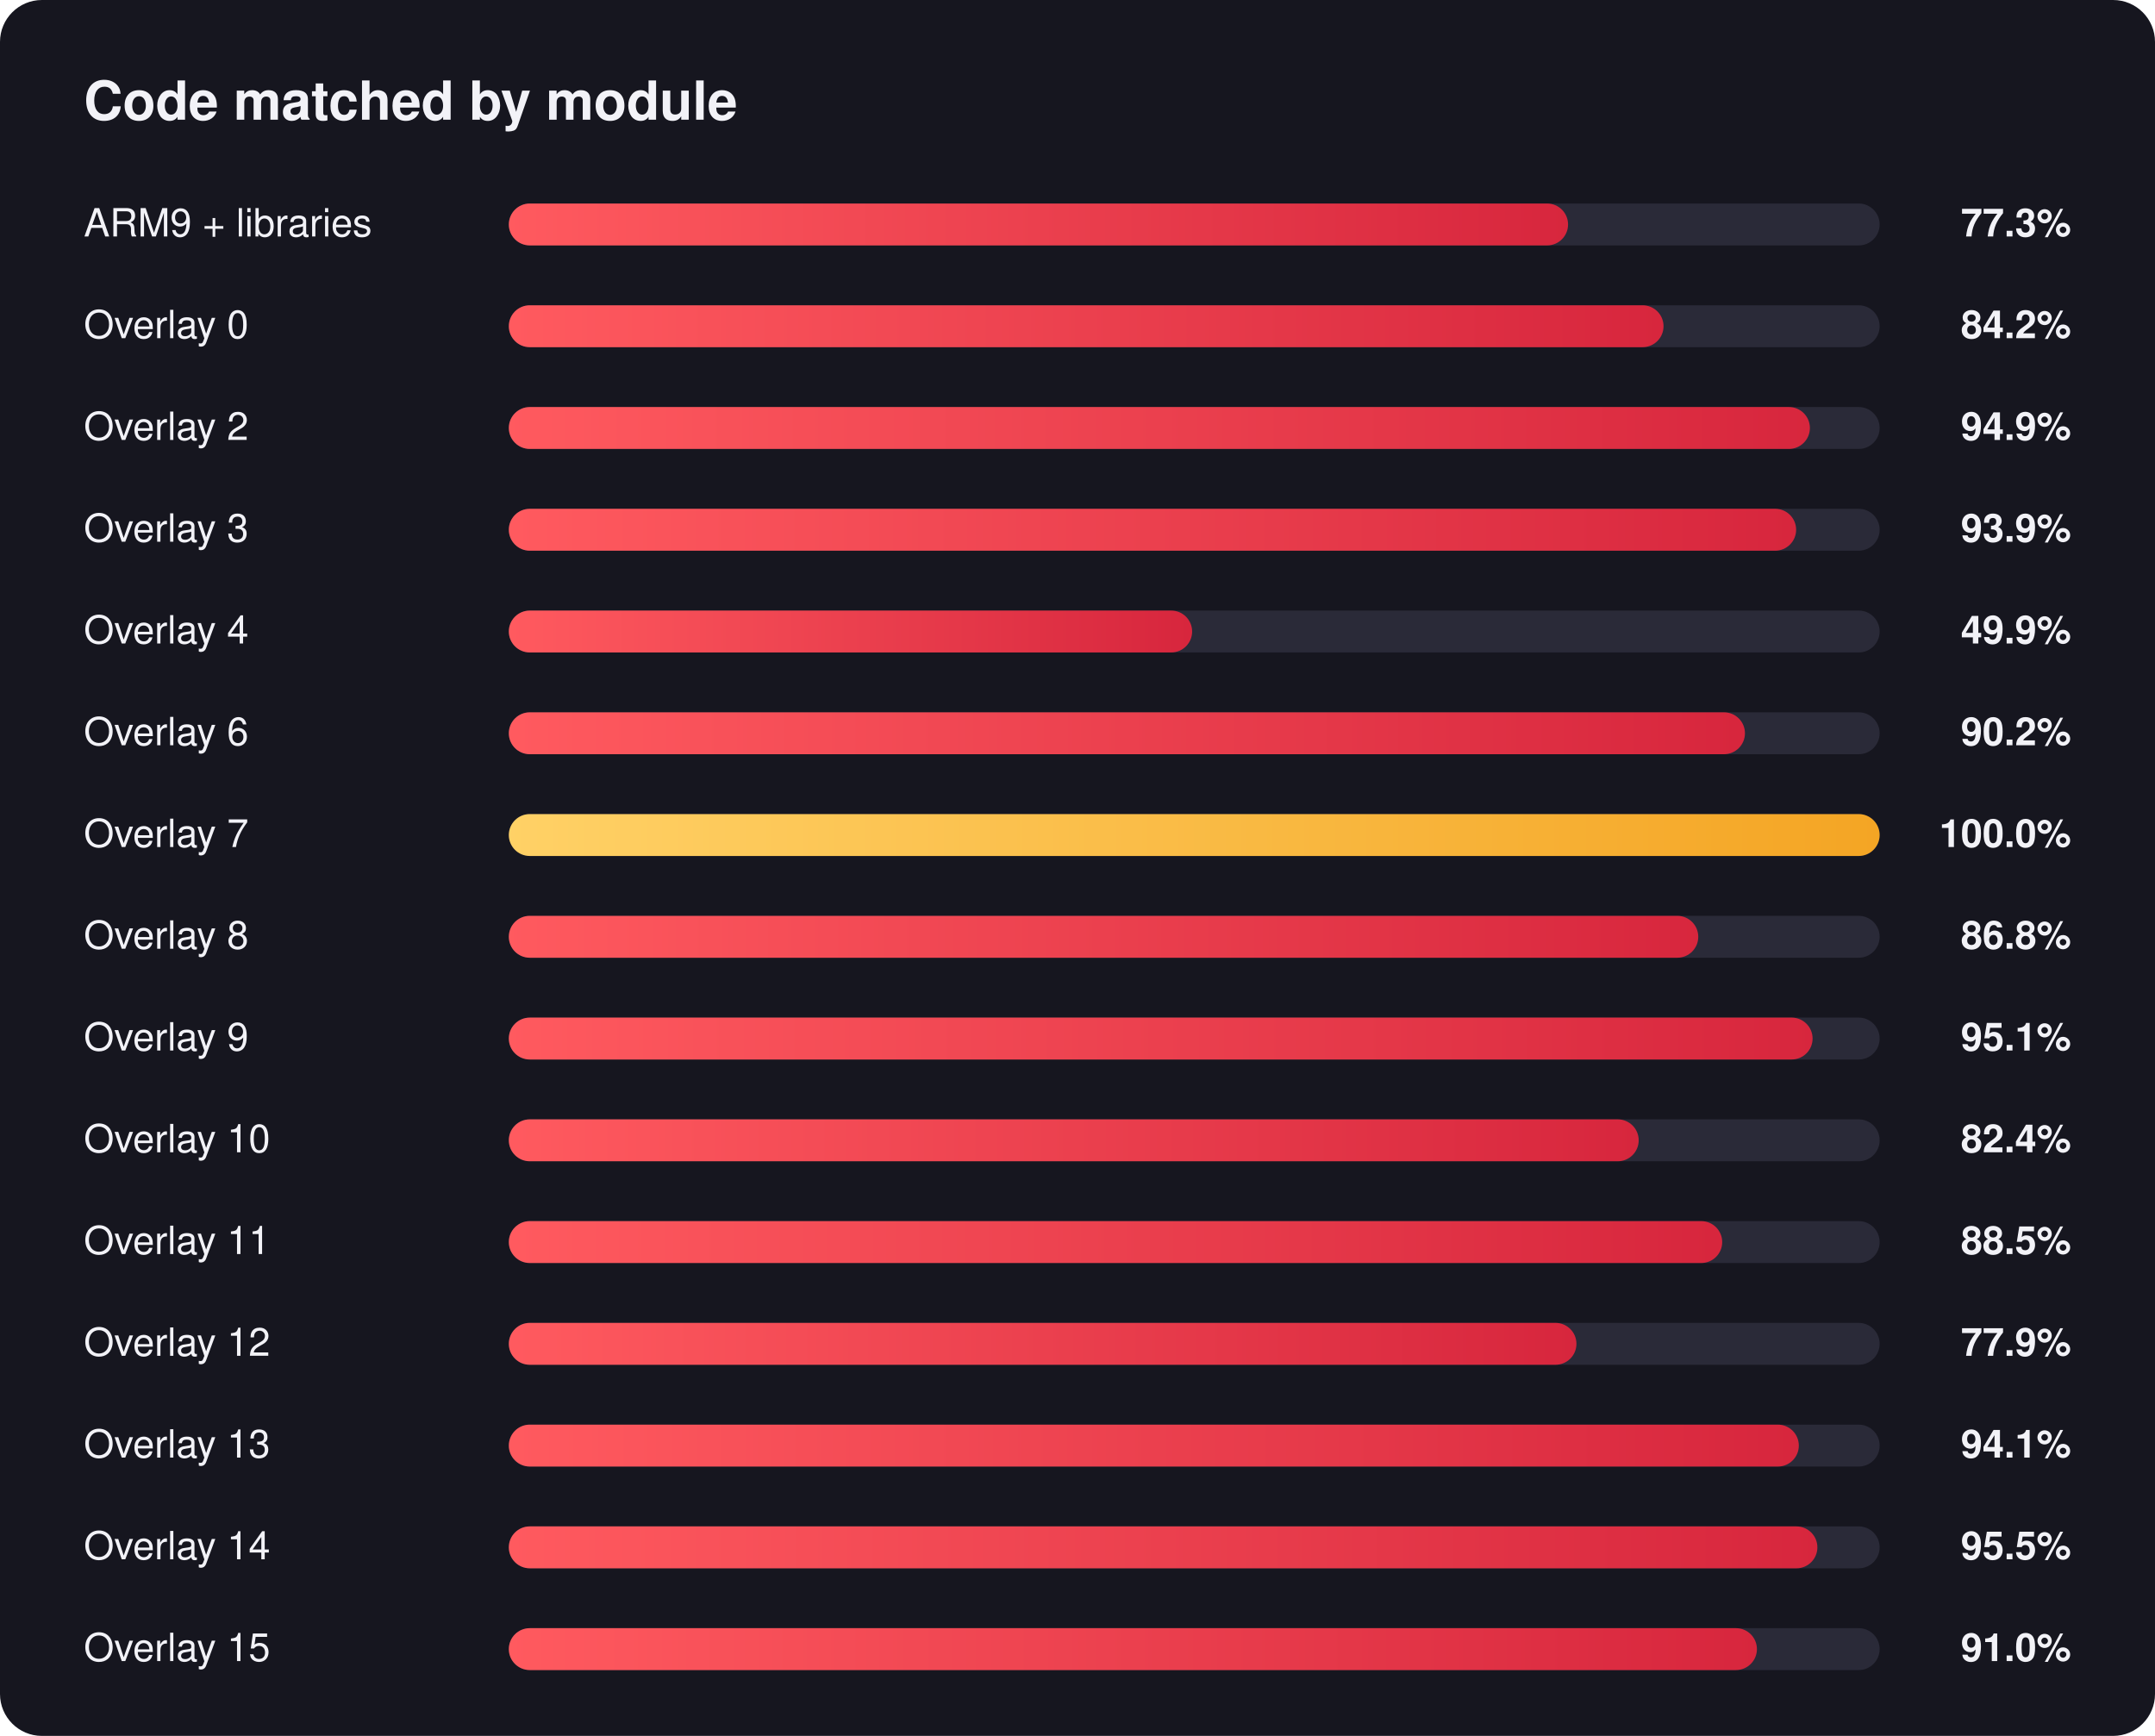
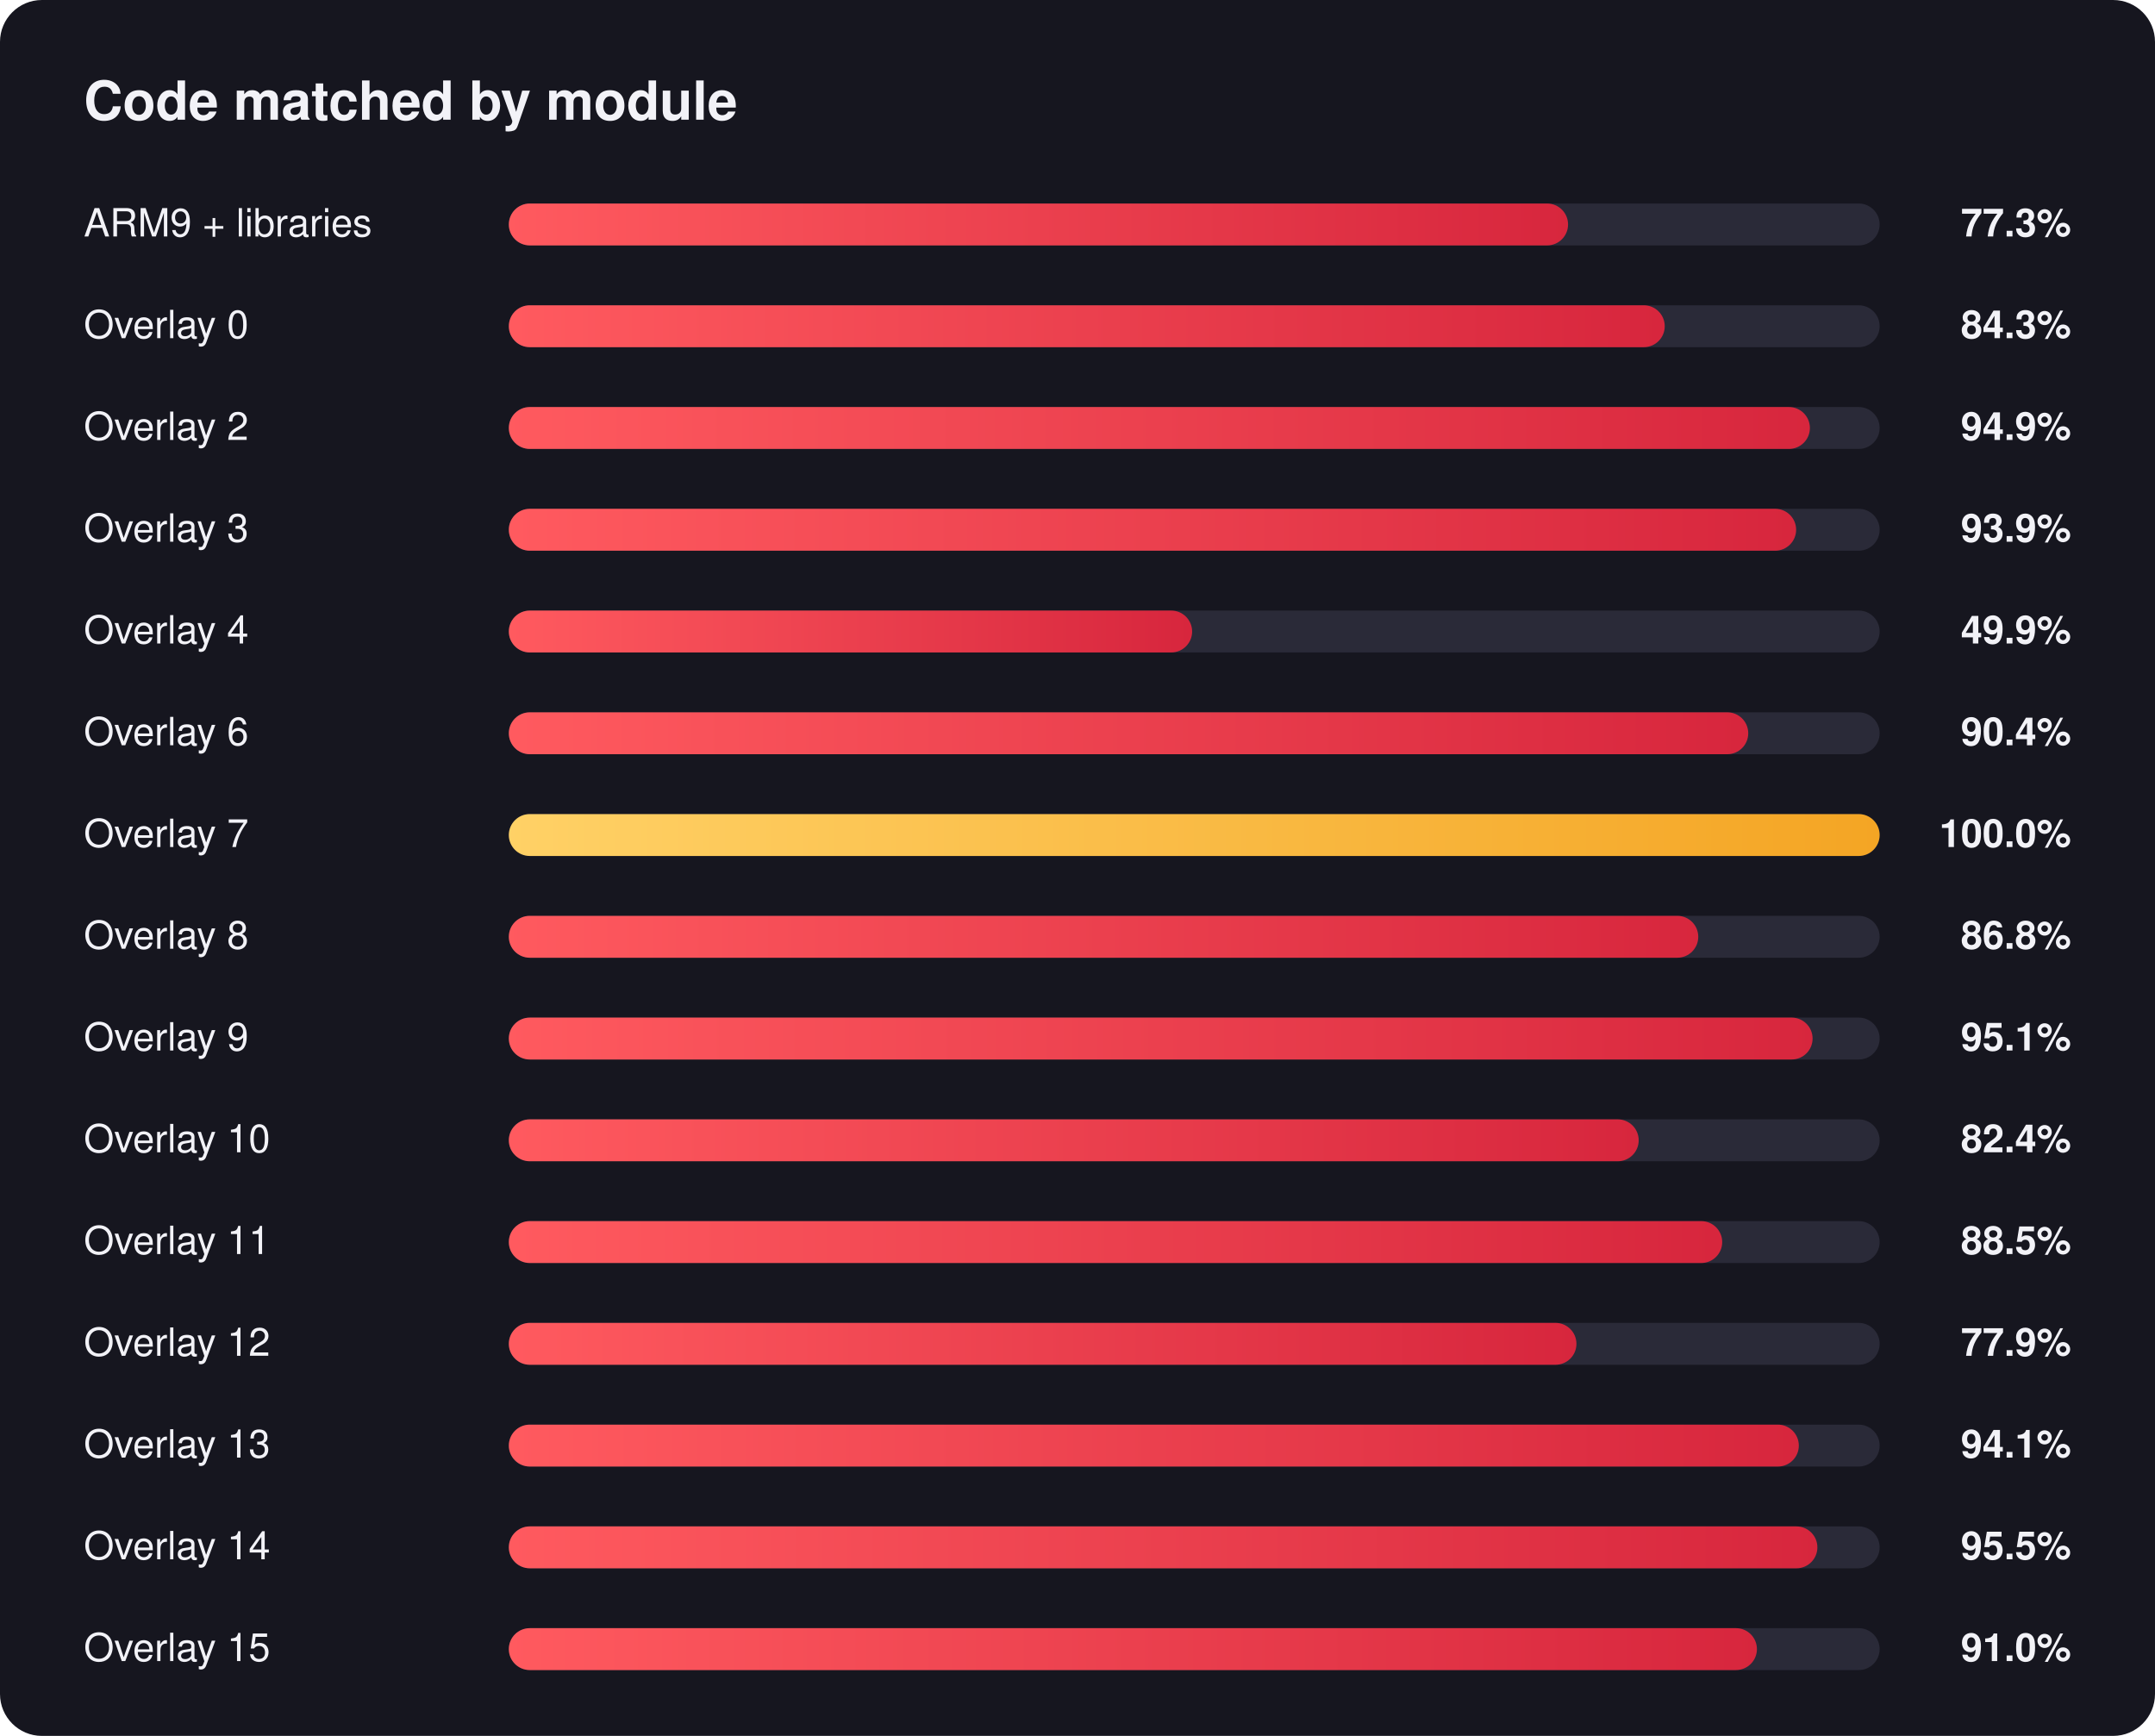
<svg xmlns="http://www.w3.org/2000/svg" width="720" height="580" viewBox="0 0 720 580" font-family="Segoe UI, Helvetica, Arial, sans-serif">
  <defs>
    <linearGradient id="red" x1="0" x2="1" y1="0" y2="0">
      <stop offset="0" stop-color="#ff5a5f" />
      <stop offset="1" stop-color="#d7263d" />
    </linearGradient>
    <linearGradient id="gold" x1="0" x2="1" y1="0" y2="0">
      <stop offset="0" stop-color="#ffd166" />
      <stop offset="1" stop-color="#f4a524" />
    </linearGradient>
  </defs>
  <rect width="720" height="580" rx="14" fill="#16161f" />
  <text x="28" y="40" fill="#f2f2f7" font-size="18" font-weight="700">Code matched by module</text>
  <text x="28" y="79" fill="#f2f2f7" font-size="13">ARM9 + libraries</text>
  <text x="692" y="79" fill="#f2f2f7" font-size="13" font-weight="600" text-anchor="end">77.3%</text>
  <rect x="170" y="68" width="458" height="14" rx="7.0" fill="#2a2a38" />
  <rect x="170" y="68" width="353.9" height="14" rx="7.0" fill="url(#red)" />
  <text x="28" y="113" fill="#f2f2f7" font-size="13">Overlay 0</text>
-   <text x="692" y="113" fill="#f2f2f7" font-size="13" font-weight="600" text-anchor="end">84.2%</text>
+   <text x="692" y="113" fill="#f2f2f7" font-size="13" font-weight="600" text-anchor="end">84.3%</text>
  <rect x="170" y="102" width="458" height="14" rx="7.0" fill="#2a2a38" />
-   <rect x="170" y="102" width="385.8" height="14" rx="7.0" fill="url(#red)" />
+   <rect x="170" y="102" width="386.2" height="14" rx="7.0" fill="url(#red)" />
  <text x="28" y="147" fill="#f2f2f7" font-size="13">Overlay 2</text>
  <text x="692" y="147" fill="#f2f2f7" font-size="13" font-weight="600" text-anchor="end">94.9%</text>
  <rect x="170" y="136" width="458" height="14" rx="7.0" fill="#2a2a38" />
  <rect x="170" y="136" width="434.7" height="14" rx="7.0" fill="url(#red)" />
  <text x="28" y="181" fill="#f2f2f7" font-size="13">Overlay 3</text>
  <text x="692" y="181" fill="#f2f2f7" font-size="13" font-weight="600" text-anchor="end">93.9%</text>
  <rect x="170" y="170" width="458" height="14" rx="7.0" fill="#2a2a38" />
  <rect x="170" y="170" width="430.1" height="14" rx="7.0" fill="url(#red)" />
  <text x="28" y="215" fill="#f2f2f7" font-size="13">Overlay 4</text>
  <text x="692" y="215" fill="#f2f2f7" font-size="13" font-weight="600" text-anchor="end">49.9%</text>
  <rect x="170" y="204" width="458" height="14" rx="7.0" fill="#2a2a38" />
  <rect x="170" y="204" width="228.3" height="14" rx="7.0" fill="url(#red)" />
  <text x="28" y="249" fill="#f2f2f7" font-size="13">Overlay 6</text>
-   <text x="692" y="249" fill="#f2f2f7" font-size="13" font-weight="600" text-anchor="end">90.2%</text>
+   <text x="692" y="249" fill="#f2f2f7" font-size="13" font-weight="600" text-anchor="end">90.4%</text>
  <rect x="170" y="238" width="458" height="14" rx="7.0" fill="#2a2a38" />
-   <rect x="170" y="238" width="413.0" height="14" rx="7.0" fill="url(#red)" />
+   <rect x="170" y="238" width="414.1" height="14" rx="7.0" fill="url(#red)" />
  <text x="28" y="283" fill="#f2f2f7" font-size="13">Overlay 7</text>
  <text x="692" y="283" fill="#f2f2f7" font-size="13" font-weight="600" text-anchor="end">100.0%</text>
  <rect x="170" y="272" width="458" height="14" rx="7.0" fill="#2a2a38" />
  <rect x="170" y="272" width="458.0" height="14" rx="7.0" fill="url(#gold)" />
  <text x="28" y="317" fill="#f2f2f7" font-size="13">Overlay 8</text>
  <text x="692" y="317" fill="#f2f2f7" font-size="13" font-weight="600" text-anchor="end">86.8%</text>
  <rect x="170" y="306" width="458" height="14" rx="7.0" fill="#2a2a38" />
  <rect x="170" y="306" width="397.4" height="14" rx="7.0" fill="url(#red)" />
  <text x="28" y="351" fill="#f2f2f7" font-size="13">Overlay 9</text>
  <text x="692" y="351" fill="#f2f2f7" font-size="13" font-weight="600" text-anchor="end">95.1%</text>
  <rect x="170" y="340" width="458" height="14" rx="7.0" fill="#2a2a38" />
  <rect x="170" y="340" width="435.6" height="14" rx="7.0" fill="url(#red)" />
  <text x="28" y="385" fill="#f2f2f7" font-size="13">Overlay 10</text>
  <text x="692" y="385" fill="#f2f2f7" font-size="13" font-weight="600" text-anchor="end">82.4%</text>
  <rect x="170" y="374" width="458" height="14" rx="7.0" fill="#2a2a38" />
  <rect x="170" y="374" width="377.5" height="14" rx="7.0" fill="url(#red)" />
  <text x="28" y="419" fill="#f2f2f7" font-size="13">Overlay 11</text>
  <text x="692" y="419" fill="#f2f2f7" font-size="13" font-weight="600" text-anchor="end">88.5%</text>
  <rect x="170" y="408" width="458" height="14" rx="7.0" fill="#2a2a38" />
  <rect x="170" y="408" width="405.4" height="14" rx="7.0" fill="url(#red)" />
  <text x="28" y="453" fill="#f2f2f7" font-size="13">Overlay 12</text>
  <text x="692" y="453" fill="#f2f2f7" font-size="13" font-weight="600" text-anchor="end">77.9%</text>
  <rect x="170" y="442" width="458" height="14" rx="7.0" fill="#2a2a38" />
  <rect x="170" y="442" width="356.7" height="14" rx="7.0" fill="url(#red)" />
  <text x="28" y="487" fill="#f2f2f7" font-size="13">Overlay 13</text>
  <text x="692" y="487" fill="#f2f2f7" font-size="13" font-weight="600" text-anchor="end">94.1%</text>
  <rect x="170" y="476" width="458" height="14" rx="7.0" fill="#2a2a38" />
  <rect x="170" y="476" width="431.0" height="14" rx="7.0" fill="url(#red)" />
  <text x="28" y="521" fill="#f2f2f7" font-size="13">Overlay 14</text>
  <text x="692" y="521" fill="#f2f2f7" font-size="13" font-weight="600" text-anchor="end">95.5%</text>
  <rect x="170" y="510" width="458" height="14" rx="7.0" fill="#2a2a38" />
  <rect x="170" y="510" width="437.2" height="14" rx="7.0" fill="url(#red)" />
  <text x="28" y="555" fill="#f2f2f7" font-size="13">Overlay 15</text>
  <text x="692" y="555" fill="#f2f2f7" font-size="13" font-weight="600" text-anchor="end">91.0%</text>
  <rect x="170" y="544" width="458" height="14" rx="7.0" fill="#2a2a38" />
  <rect x="170" y="544" width="417.0" height="14" rx="7.0" fill="url(#red)" />
</svg>
